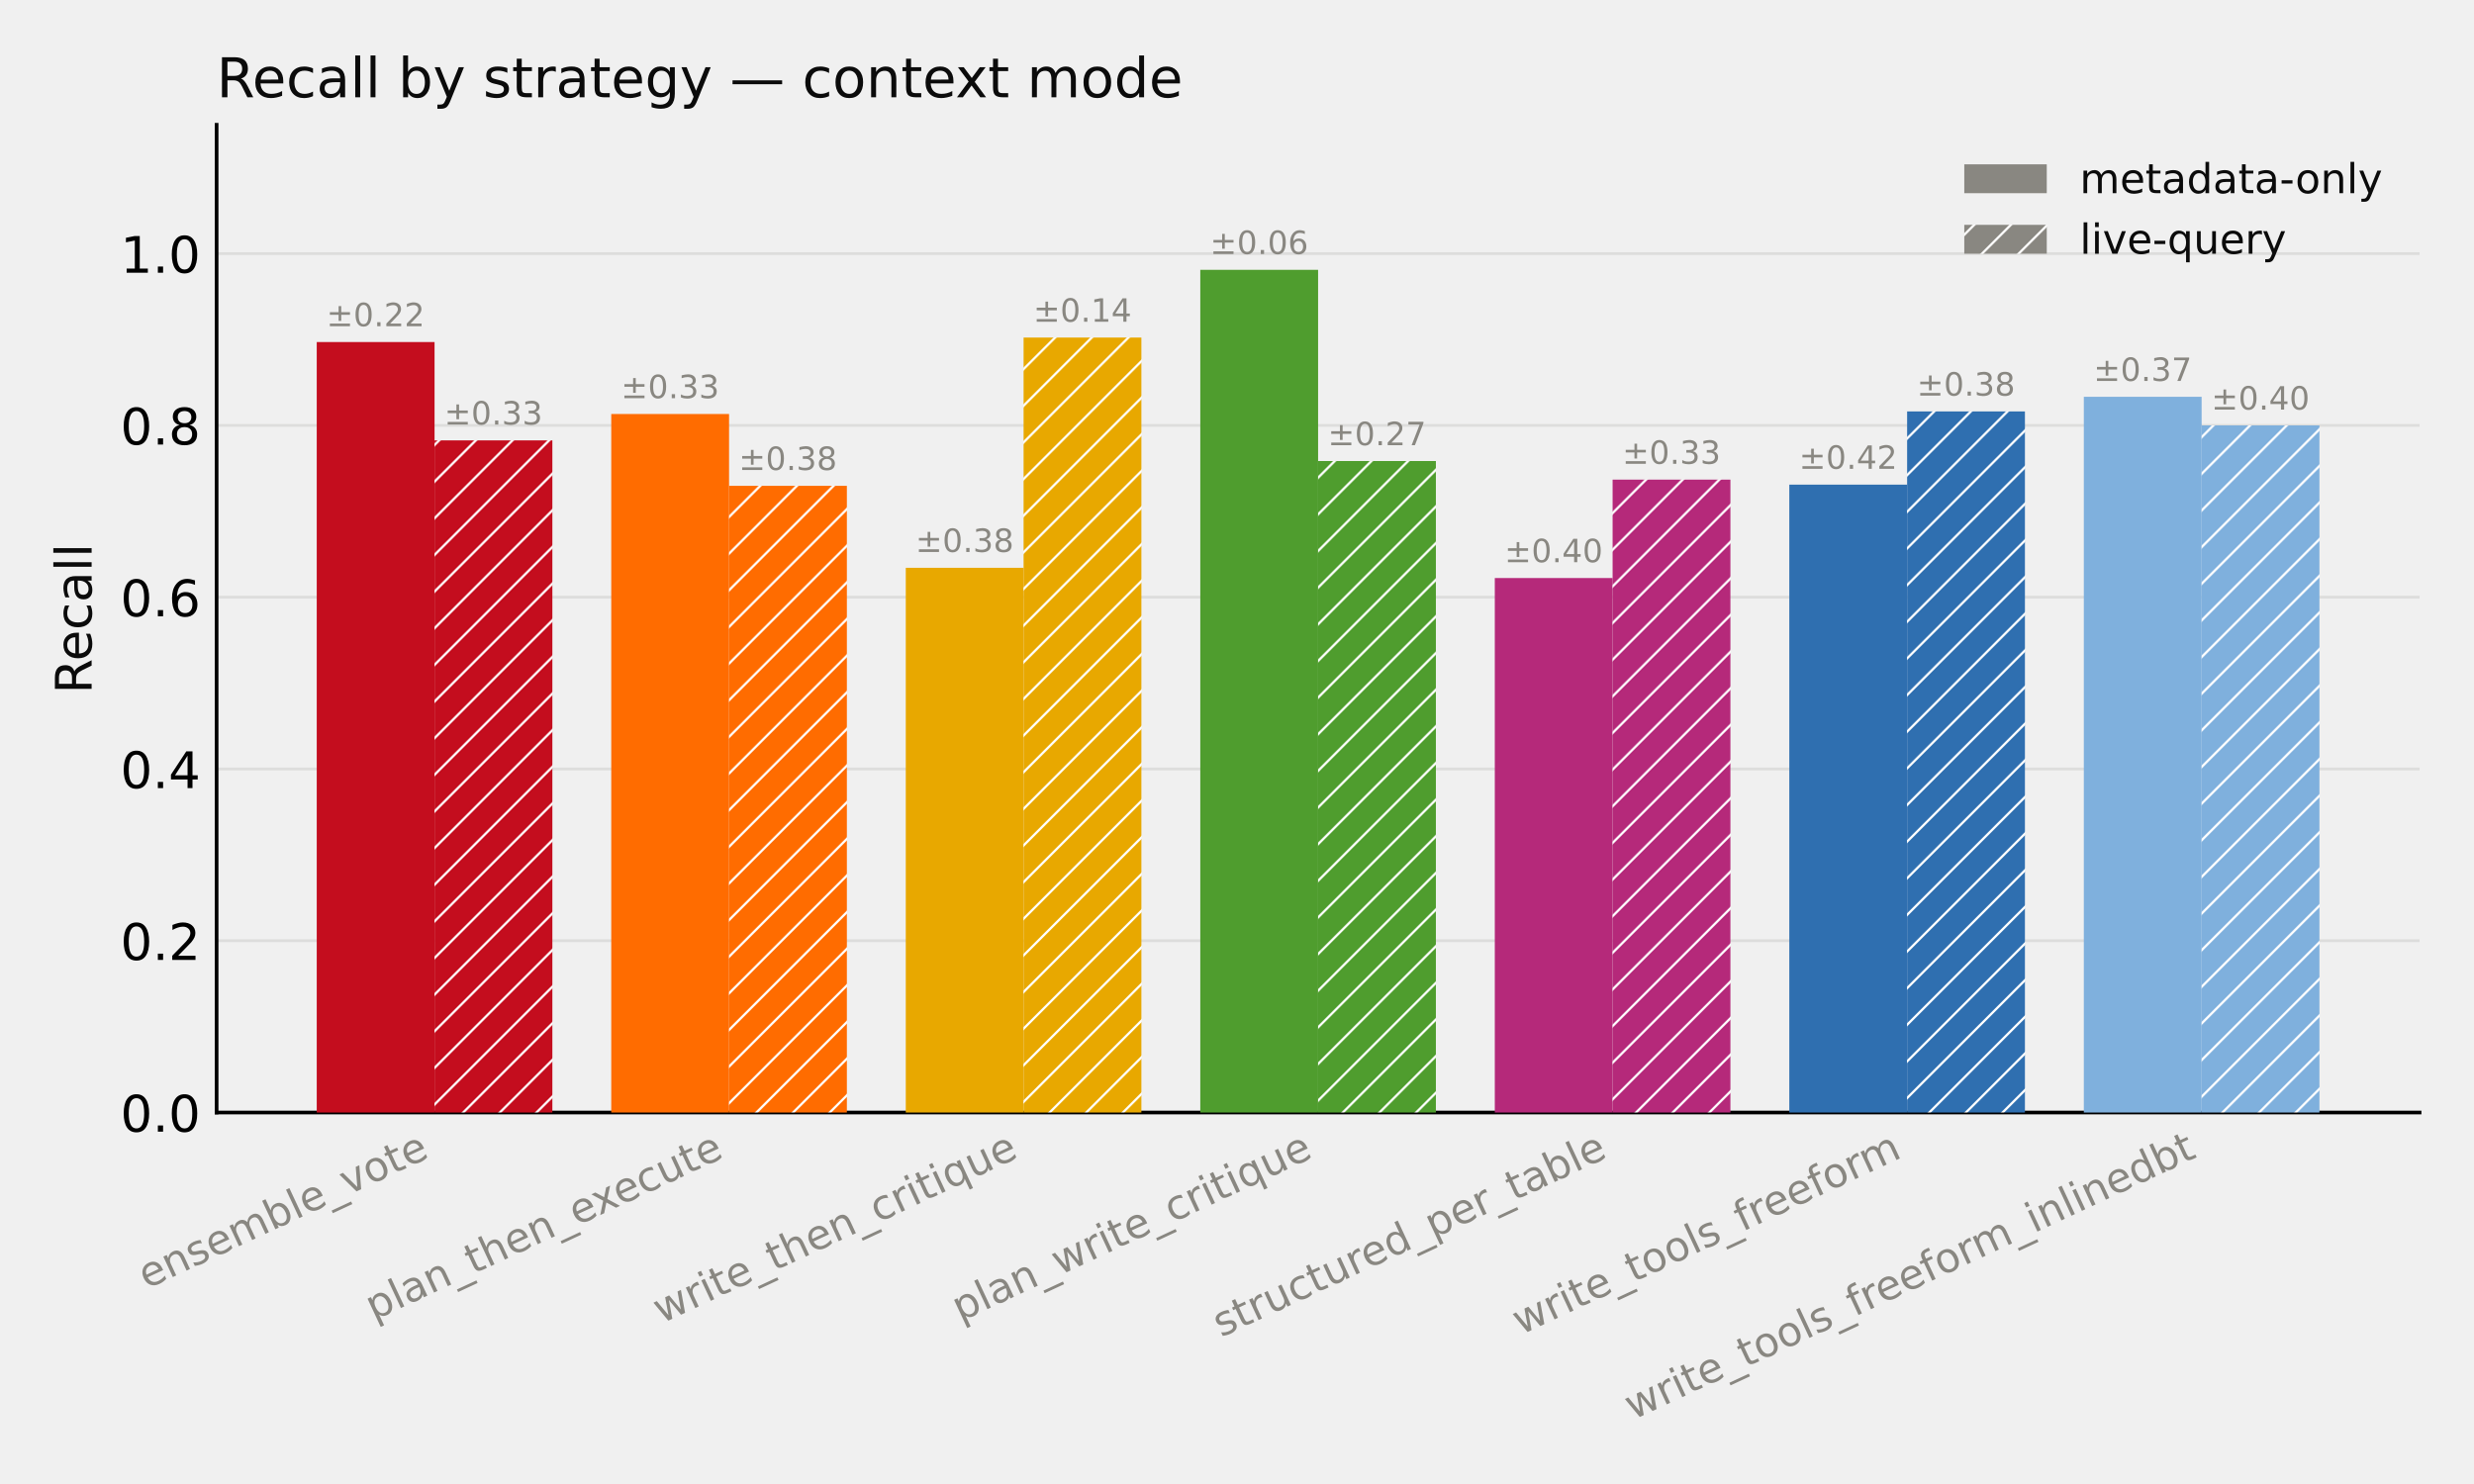
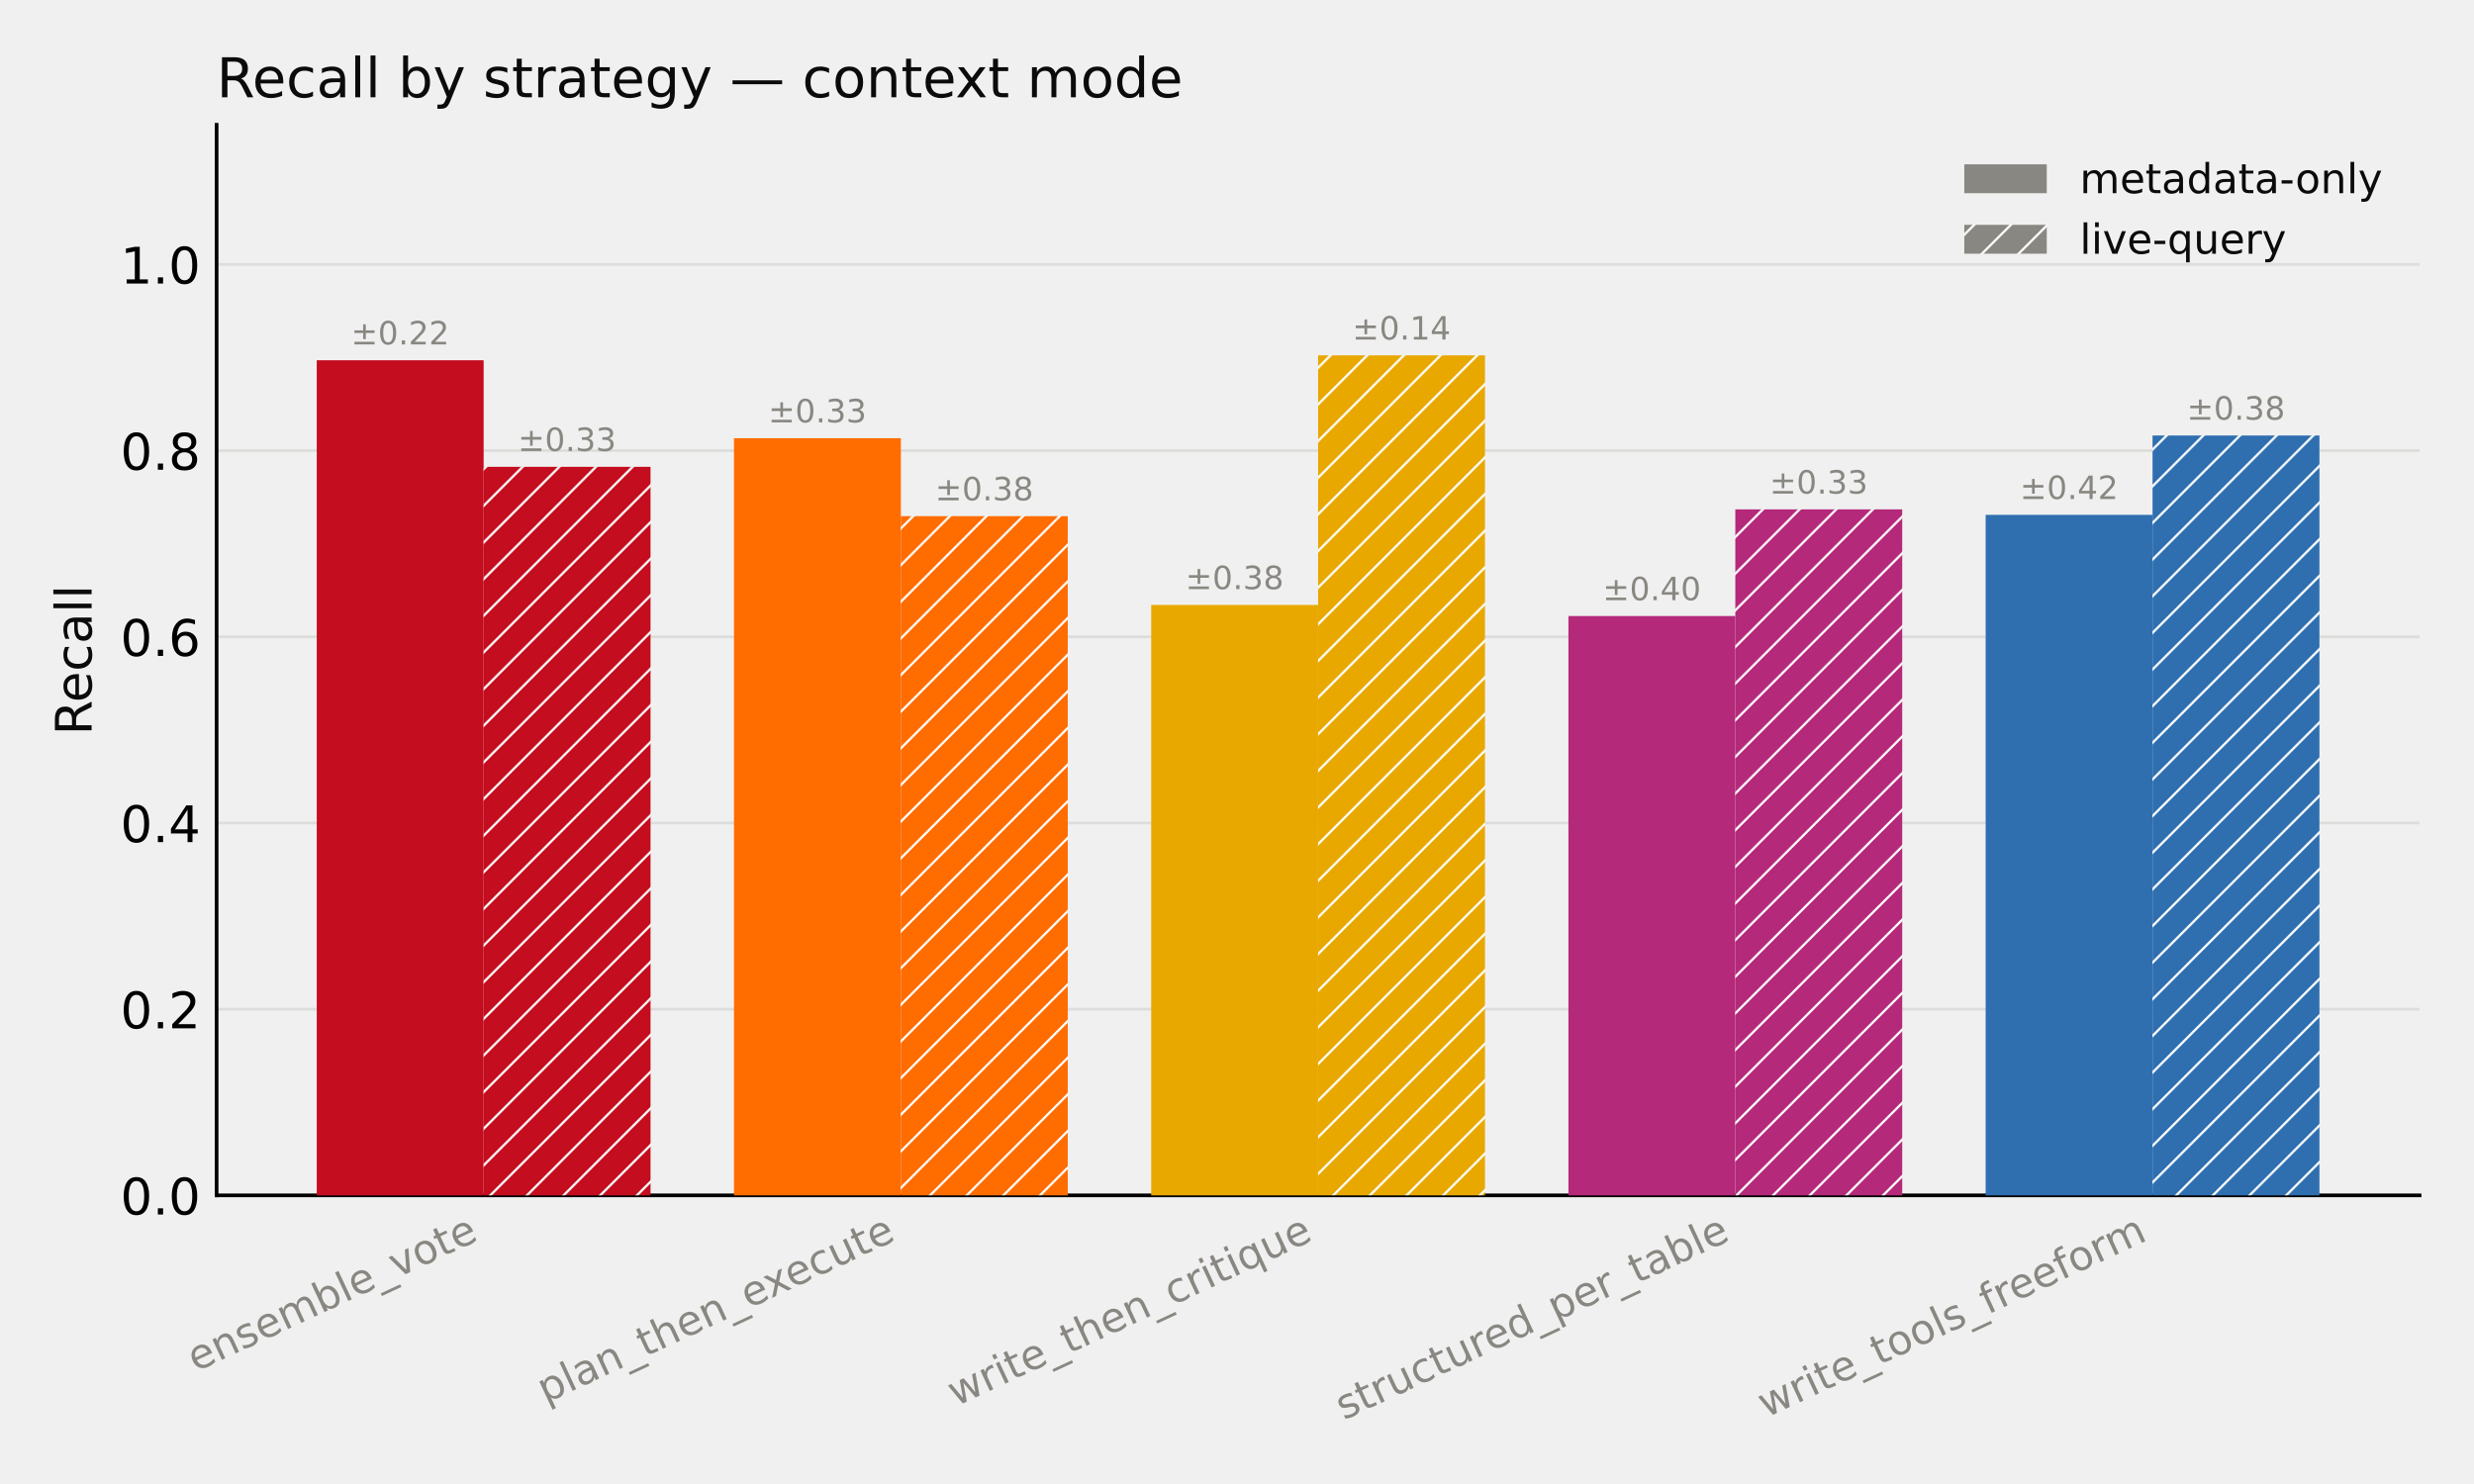
<svg xmlns="http://www.w3.org/2000/svg" width="540pt" height="324pt" viewBox="0 0 540 324" version="1.1">
  <defs>
    <style type="text/css">*{stroke-linejoin: round; stroke-linecap: butt}</style>
  </defs>
  <g id="figure_1">
    <g id="patch_1">
      <path d="M 0 324  L 540 324  L 540 0  L 0 0  L 0 324  z " style="fill: none" />
    </g>
    <g id="axes_1">
      <g id="patch_2">
-         <path d="M 47.28 242.896  L 528.12 242.896  L 528.12 27.24  L 47.28 27.24  L 47.28 242.896  z " style="fill: none" />
+         <path d="M 47.28 260.982  L 528.12 260.982  L 528.12 27.24  L 47.28 27.24  L 47.28 260.982  z " style="fill: none" />
      </g>
      <g id="matplotlib.axis_1">
        <g id="xtick_1">
          <g id="line2d_1" />
          <g id="text_1">
-             <text style="font-size: 9px; font-family: 'DejaVu Sans', 'Bitstream Vera Sans', 'Computer Modern Sans Serif', 'Lucida Grande', 'Verdana', 'Geneva', 'Lucid', 'Arial', 'Helvetica', 'Avant Garde', sans-serif; fill: #898781" transform="translate(31.97422 281.4953) rotate(-25)">ensemble_vote</text>
+             <text style="font-size: 9px; font-family: 'DejaVu Sans', 'Bitstream Vera Sans', 'Computer Modern Sans Serif', 'Lucida Grande', 'Verdana', 'Geneva', 'Lucid', 'Arial', 'Helvetica', 'Avant Garde', sans-serif; fill: #898781" transform="translate(42.68812 299.5812) rotate(-25)">ensemble_vote</text>
          </g>
        </g>
        <g id="xtick_2">
          <g id="line2d_2" />
          <g id="text_2">
-             <text style="font-size: 9px; font-family: 'DejaVu Sans', 'Bitstream Vera Sans', 'Computer Modern Sans Serif', 'Lucida Grande', 'Verdana', 'Geneva', 'Lucid', 'Arial', 'Helvetica', 'Avant Garde', sans-serif; fill: #898781" transform="translate(81.5729 288.3429) rotate(-25)">plan_then_execute</text>
+             <text style="font-size: 9px; font-family: 'DejaVu Sans', 'Bitstream Vera Sans', 'Computer Modern Sans Serif', 'Lucida Grande', 'Verdana', 'Geneva', 'Lucid', 'Arial', 'Helvetica', 'Avant Garde', sans-serif; fill: #898781" transform="translate(119.0716 306.4289) rotate(-25)">plan_then_execute</text>
          </g>
        </g>
        <g id="xtick_3">
          <g id="line2d_3" />
          <g id="text_3">
-             <text style="font-size: 9px; font-family: 'DejaVu Sans', 'Bitstream Vera Sans', 'Computer Modern Sans Serif', 'Lucida Grande', 'Verdana', 'Geneva', 'Lucid', 'Arial', 'Helvetica', 'Avant Garde', sans-serif; fill: #898781" transform="translate(144.3664 289.0376) rotate(-25)">write_then_critique</text>
+             <text style="font-size: 9px; font-family: 'DejaVu Sans', 'Bitstream Vera Sans', 'Computer Modern Sans Serif', 'Lucida Grande', 'Verdana', 'Geneva', 'Lucid', 'Arial', 'Helvetica', 'Avant Garde', sans-serif; fill: #898781" transform="translate(208.6499 307.1236) rotate(-25)">write_then_critique</text>
          </g>
        </g>
        <g id="xtick_4">
          <g id="line2d_4" />
          <g id="text_4">
-             <text style="font-size: 9px; font-family: 'DejaVu Sans', 'Bitstream Vera Sans', 'Computer Modern Sans Serif', 'Lucida Grande', 'Verdana', 'Geneva', 'Lucid', 'Arial', 'Helvetica', 'Avant Garde', sans-serif; fill: #898781" transform="translate(209.593 288.5979) rotate(-25)">plan_write_critique</text>
+             <text style="font-size: 9px; font-family: 'DejaVu Sans', 'Bitstream Vera Sans', 'Computer Modern Sans Serif', 'Lucida Grande', 'Verdana', 'Geneva', 'Lucid', 'Arial', 'Helvetica', 'Avant Garde', sans-serif; fill: #898781" transform="translate(293.3163 310.1088) rotate(-25)">structured_per_table</text>
          </g>
        </g>
        <g id="xtick_5">
          <g id="line2d_5" />
          <g id="text_5">
-             <text style="font-size: 9px; font-family: 'DejaVu Sans', 'Bitstream Vera Sans', 'Computer Modern Sans Serif', 'Lucida Grande', 'Verdana', 'Geneva', 'Lucid', 'Arial', 'Helvetica', 'Avant Garde', sans-serif; fill: #898781" transform="translate(266.5315 292.0229) rotate(-25)">structured_per_table</text>
-           </g>
-         </g>
-         <g id="xtick_6">
-           <g id="line2d_6" />
-           <g id="text_6">
-             <text style="font-size: 9px; font-family: 'DejaVu Sans', 'Bitstream Vera Sans', 'Computer Modern Sans Serif', 'Lucida Grande', 'Verdana', 'Geneva', 'Lucid', 'Arial', 'Helvetica', 'Avant Garde', sans-serif; fill: #898781" transform="translate(331.9148 291.51) rotate(-25)">write_tools_freeform</text>
-           </g>
-         </g>
-         <g id="xtick_7">
-           <g id="line2d_7" />
-           <g id="text_7">
-             <text style="font-size: 9px; font-family: 'DejaVu Sans', 'Bitstream Vera Sans', 'Computer Modern Sans Serif', 'Lucida Grande', 'Verdana', 'Geneva', 'Lucid', 'Arial', 'Helvetica', 'Avant Garde', sans-serif; fill: #898781" transform="translate(356.4098 310.0636) rotate(-25)">write_tools_freeform_inlinedbt</text>
+             <text style="font-size: 9px; font-family: 'DejaVu Sans', 'Bitstream Vera Sans', 'Computer Modern Sans Serif', 'Lucida Grande', 'Verdana', 'Geneva', 'Lucid', 'Arial', 'Helvetica', 'Avant Garde', sans-serif; fill: #898781" transform="translate(385.4843 309.5959) rotate(-25)">write_tools_freeform</text>
          </g>
        </g>
      </g>
      <g id="matplotlib.axis_2">
        <g id="ytick_1">
+           <g id="line2d_6">
+             <path d="M 47.28 260.982  L 528.12 260.982  " clip-path="url(#p4380e889bb)" style="fill: none; stroke: #898781; stroke-opacity: 0.18; stroke-width: 0.6; stroke-linecap: square" />
+           </g>
+           <g id="line2d_7" />
+           <g id="text_6">
+             <text style="font-size: 11px; font-family: 'DejaVu Sans', 'Bitstream Vera Sans', 'Computer Modern Sans Serif', 'Lucida Grande', 'Verdana', 'Geneva', 'Lucid', 'Arial', 'Helvetica', 'Avant Garde', sans-serif; text-anchor: end" x="43.78" y="265.161" transform="rotate(-0 43.78 265.1614)">0.0</text>
+           </g>
+         </g>
+         <g id="ytick_2">
          <g id="line2d_8">
-             <path d="M 47.28 242.896  L 528.12 242.896  " clip-path="url(#pf2e6c5ad74)" style="fill: none; stroke: #898781; stroke-opacity: 0.18; stroke-width: 0.6; stroke-linecap: square" />
+             <path d="M 47.28 220.331  L 528.12 220.331  " clip-path="url(#p4380e889bb)" style="fill: none; stroke: #898781; stroke-opacity: 0.18; stroke-width: 0.6; stroke-linecap: square" />
          </g>
          <g id="line2d_9" />
+           <g id="text_7">
+             <text style="font-size: 11px; font-family: 'DejaVu Sans', 'Bitstream Vera Sans', 'Computer Modern Sans Serif', 'Lucida Grande', 'Verdana', 'Geneva', 'Lucid', 'Arial', 'Helvetica', 'Avant Garde', sans-serif; text-anchor: end" x="43.78" y="224.511" transform="rotate(-0 43.78 224.5105)">0.2</text>
+           </g>
+         </g>
+         <g id="ytick_3">
+           <g id="line2d_10">
+             <path d="M 47.28 179.681  L 528.12 179.681  " clip-path="url(#p4380e889bb)" style="fill: none; stroke: #898781; stroke-opacity: 0.18; stroke-width: 0.6; stroke-linecap: square" />
+           </g>
+           <g id="line2d_11" />
          <g id="text_8">
-             <text style="font-size: 11px; font-family: 'DejaVu Sans', 'Bitstream Vera Sans', 'Computer Modern Sans Serif', 'Lucida Grande', 'Verdana', 'Geneva', 'Lucid', 'Arial', 'Helvetica', 'Avant Garde', sans-serif; text-anchor: end" x="43.78" y="247.075" transform="rotate(-0 43.78 247.0754)">0.0</text>
-           </g>
-         </g>
-         <g id="ytick_2">
-           <g id="line2d_10">
-             <path d="M 47.28 205.391  L 528.12 205.391  " clip-path="url(#pf2e6c5ad74)" style="fill: none; stroke: #898781; stroke-opacity: 0.18; stroke-width: 0.6; stroke-linecap: square" />
-           </g>
-           <g id="line2d_11" />
+             <text style="font-size: 11px; font-family: 'DejaVu Sans', 'Bitstream Vera Sans', 'Computer Modern Sans Serif', 'Lucida Grande', 'Verdana', 'Geneva', 'Lucid', 'Arial', 'Helvetica', 'Avant Garde', sans-serif; text-anchor: end" x="43.78" y="183.86" transform="rotate(-0 43.78 183.8597)">0.4</text>
+           </g>
+         </g>
+         <g id="ytick_4">
+           <g id="line2d_12">
+             <path d="M 47.28 139.03  L 528.12 139.03  " clip-path="url(#p4380e889bb)" style="fill: none; stroke: #898781; stroke-opacity: 0.18; stroke-width: 0.6; stroke-linecap: square" />
+           </g>
+           <g id="line2d_13" />
          <g id="text_9">
-             <text style="font-size: 11px; font-family: 'DejaVu Sans', 'Bitstream Vera Sans', 'Computer Modern Sans Serif', 'Lucida Grande', 'Verdana', 'Geneva', 'Lucid', 'Arial', 'Helvetica', 'Avant Garde', sans-serif; text-anchor: end" x="43.78" y="209.57" transform="rotate(-0 43.78 209.57)">0.2</text>
-           </g>
-         </g>
-         <g id="ytick_3">
-           <g id="line2d_12">
-             <path d="M 47.28 167.885  L 528.12 167.885  " clip-path="url(#pf2e6c5ad74)" style="fill: none; stroke: #898781; stroke-opacity: 0.18; stroke-width: 0.6; stroke-linecap: square" />
-           </g>
-           <g id="line2d_13" />
+             <text style="font-size: 11px; font-family: 'DejaVu Sans', 'Bitstream Vera Sans', 'Computer Modern Sans Serif', 'Lucida Grande', 'Verdana', 'Geneva', 'Lucid', 'Arial', 'Helvetica', 'Avant Garde', sans-serif; text-anchor: end" x="43.78" y="143.209" transform="rotate(-0 43.78 143.2089)">0.6</text>
+           </g>
+         </g>
+         <g id="ytick_5">
+           <g id="line2d_14">
+             <path d="M 47.28 98.379  L 528.12 98.379  " clip-path="url(#p4380e889bb)" style="fill: none; stroke: #898781; stroke-opacity: 0.18; stroke-width: 0.6; stroke-linecap: square" />
+           </g>
+           <g id="line2d_15" />
          <g id="text_10">
-             <text style="font-size: 11px; font-family: 'DejaVu Sans', 'Bitstream Vera Sans', 'Computer Modern Sans Serif', 'Lucida Grande', 'Verdana', 'Geneva', 'Lucid', 'Arial', 'Helvetica', 'Avant Garde', sans-serif; text-anchor: end" x="43.78" y="172.065" transform="rotate(-0 43.78 172.0645)">0.4</text>
-           </g>
-         </g>
-         <g id="ytick_4">
-           <g id="line2d_14">
-             <path d="M 47.28 130.38  L 528.12 130.38  " clip-path="url(#pf2e6c5ad74)" style="fill: none; stroke: #898781; stroke-opacity: 0.18; stroke-width: 0.6; stroke-linecap: square" />
-           </g>
-           <g id="line2d_15" />
+             <text style="font-size: 11px; font-family: 'DejaVu Sans', 'Bitstream Vera Sans', 'Computer Modern Sans Serif', 'Lucida Grande', 'Verdana', 'Geneva', 'Lucid', 'Arial', 'Helvetica', 'Avant Garde', sans-serif; text-anchor: end" x="43.78" y="102.558" transform="rotate(-0 43.78 102.5581)">0.8</text>
+           </g>
+         </g>
+         <g id="ytick_6">
+           <g id="line2d_16">
+             <path d="M 47.28 57.728  L 528.12 57.728  " clip-path="url(#p4380e889bb)" style="fill: none; stroke: #898781; stroke-opacity: 0.18; stroke-width: 0.6; stroke-linecap: square" />
+           </g>
+           <g id="line2d_17" />
          <g id="text_11">
-             <text style="font-size: 11px; font-family: 'DejaVu Sans', 'Bitstream Vera Sans', 'Computer Modern Sans Serif', 'Lucida Grande', 'Verdana', 'Geneva', 'Lucid', 'Arial', 'Helvetica', 'Avant Garde', sans-serif; text-anchor: end" x="43.78" y="134.559" transform="rotate(-0 43.78 134.5591)">0.6</text>
-           </g>
-         </g>
-         <g id="ytick_5">
-           <g id="line2d_16">
-             <path d="M 47.28 92.875  L 528.12 92.875  " clip-path="url(#pf2e6c5ad74)" style="fill: none; stroke: #898781; stroke-opacity: 0.18; stroke-width: 0.6; stroke-linecap: square" />
-           </g>
-           <g id="line2d_17" />
-           <g id="text_12">
-             <text style="font-size: 11px; font-family: 'DejaVu Sans', 'Bitstream Vera Sans', 'Computer Modern Sans Serif', 'Lucida Grande', 'Verdana', 'Geneva', 'Lucid', 'Arial', 'Helvetica', 'Avant Garde', sans-serif; text-anchor: end" x="43.78" y="97.054" transform="rotate(-0 43.78 97.05366)">0.8</text>
-           </g>
-         </g>
-         <g id="ytick_6">
-           <g id="line2d_18">
-             <path d="M 47.28 55.369  L 528.12 55.369  " clip-path="url(#pf2e6c5ad74)" style="fill: none; stroke: #898781; stroke-opacity: 0.18; stroke-width: 0.6; stroke-linecap: square" />
-           </g>
-           <g id="line2d_19" />
-           <g id="text_13">
-             <text style="font-size: 11px; font-family: 'DejaVu Sans', 'Bitstream Vera Sans', 'Computer Modern Sans Serif', 'Lucida Grande', 'Verdana', 'Geneva', 'Lucid', 'Arial', 'Helvetica', 'Avant Garde', sans-serif; text-anchor: end" x="43.78" y="59.548" transform="rotate(-0 43.78 59.54822)">1.0</text>
-           </g>
-         </g>
-         <g id="text_14">
-           <text style="font-size: 11px; font-family: 'DejaVu Sans', 'Bitstream Vera Sans', 'Computer Modern Sans Serif', 'Lucida Grande', 'Verdana', 'Geneva', 'Lucid', 'Arial', 'Helvetica', 'Avant Garde', sans-serif; text-anchor: middle; fill: #0b0b0b" x="19.999" y="135.068" transform="rotate(-90 19.99891 135.0681)">Recall</text>
+             <text style="font-size: 11px; font-family: 'DejaVu Sans', 'Bitstream Vera Sans', 'Computer Modern Sans Serif', 'Lucida Grande', 'Verdana', 'Geneva', 'Lucid', 'Arial', 'Helvetica', 'Avant Garde', sans-serif; text-anchor: end" x="43.78" y="61.907" transform="rotate(-0 43.78 61.90726)">1.0</text>
+           </g>
+         </g>
+         <g id="text_12">
+           <text style="font-size: 11px; font-family: 'DejaVu Sans', 'Bitstream Vera Sans', 'Computer Modern Sans Serif', 'Lucida Grande', 'Verdana', 'Geneva', 'Lucid', 'Arial', 'Helvetica', 'Avant Garde', sans-serif; text-anchor: middle; fill: #0b0b0b" x="19.999" y="144.111" transform="rotate(-90 19.99891 144.1111)">Recall</text>
        </g>
      </g>
      <g id="patch_3">
-         <path d="M 47.28 242.896  L 47.28 27.24  " style="fill: none; stroke: #000000; stroke-width: 0.8; stroke-linejoin: miter; stroke-linecap: square" />
+         <path d="M 47.28 260.982  L 47.28 27.24  " style="fill: none; stroke: #000000; stroke-width: 0.8; stroke-linejoin: miter; stroke-linecap: square" />
      </g>
      <g id="patch_4">
-         <path d="M 47.28 242.896  L 528.12 242.896  " style="fill: none; stroke: #000000; stroke-width: 0.8; stroke-linejoin: miter; stroke-linecap: square" />
+         <path d="M 47.28 260.982  L 528.12 260.982  " style="fill: none; stroke: #000000; stroke-width: 0.8; stroke-linejoin: miter; stroke-linecap: square" />
      </g>
      <g id="patch_5">
-         <path d="M 69.136 242.896  L 94.85 242.896  L 94.85 74.675  L 69.136 74.675  z " clip-path="url(#pf2e6c5ad74)" style="fill: #c40d1e" />
+         <path d="M 69.136 260.982  L 105.564 260.982  L 105.564 78.653  L 69.136 78.653  z " clip-path="url(#p4380e889bb)" style="fill: #c40d1e" />
      </g>
      <g id="patch_6">
-         <path d="M 133.42 242.896  L 159.133 242.896  L 159.133 90.383  L 133.42 90.383  z " clip-path="url(#pf2e6c5ad74)" style="fill: #ff6c00" />
+         <path d="M 160.205 260.982  L 196.632 260.982  L 196.632 95.678  L 160.205 95.678  z " clip-path="url(#p4380e889bb)" style="fill: #ff6c00" />
      </g>
      <g id="patch_7">
-         <path d="M 197.703 242.896  L 223.417 242.896  L 223.417 123.966  L 197.703 123.966  z " clip-path="url(#pf2e6c5ad74)" style="fill: #e8a800" />
+         <path d="M 251.273 260.982  L 287.7 260.982  L 287.7 132.078  L 251.273 132.078  z " clip-path="url(#p4380e889bb)" style="fill: #e8a800" />
      </g>
      <g id="patch_8">
-         <path d="M 261.987 242.896  L 287.7 242.896  L 287.7 58.911  L 261.987 58.911  z " clip-path="url(#pf2e6c5ad74)" style="fill: #4f9d2e" />
+         <path d="M 342.341 260.982  L 378.768 260.982  L 378.768 134.502  L 342.341 134.502  z " clip-path="url(#p4380e889bb)" style="fill: #b5297a" />
      </g>
      <g id="patch_9">
-         <path d="M 326.27 242.896  L 351.983 242.896  L 351.983 126.203  L 326.27 126.203  z " clip-path="url(#pf2e6c5ad74)" style="fill: #b5297a" />
+         <path d="M 433.409 260.982  L 469.836 260.982  L 469.836 112.399  L 433.409 112.399  z " clip-path="url(#p4380e889bb)" style="fill: #2f6fb0" />
      </g>
      <g id="patch_10">
-         <path d="M 390.553 242.896  L 416.267 242.896  L 416.267 105.809  L 390.553 105.809  z " clip-path="url(#pf2e6c5ad74)" style="fill: #2f6fb0" />
+         <path d="M 105.564 260.982  L 141.991 260.982  L 141.991 101.925  L 105.564 101.925  z " clip-path="url(#p4380e889bb)" style="fill: url(#h76be909257)" />
      </g>
      <g id="patch_11">
-         <path d="M 454.837 242.896  L 480.55 242.896  L 480.55 86.624  L 454.837 86.624  z " clip-path="url(#pf2e6c5ad74)" style="fill: #7fb0dd" />
+         <path d="M 196.632 260.982  L 233.059 260.982  L 233.059 112.689  L 196.632 112.689  z " clip-path="url(#p4380e889bb)" style="fill: url(#h1bfc4a4b74)" />
      </g>
      <g id="patch_12">
-         <path d="M 94.85 242.896  L 120.563 242.896  L 120.563 96.146  L 94.85 96.146  z " clip-path="url(#pf2e6c5ad74)" style="fill: url(#h76be909257)" />
+         <path d="M 287.7 260.982  L 324.127 260.982  L 324.127 77.592  L 287.7 77.592  z " clip-path="url(#p4380e889bb)" style="fill: url(#h9e0bf42240)" />
      </g>
      <g id="patch_13">
-         <path d="M 159.133 242.896  L 184.847 242.896  L 184.847 106.077  L 159.133 106.077  z " clip-path="url(#pf2e6c5ad74)" style="fill: url(#h1bfc4a4b74)" />
+         <path d="M 378.768 260.982  L 415.195 260.982  L 415.195 111.218  L 378.768 111.218  z " clip-path="url(#p4380e889bb)" style="fill: url(#he59ce5a9c2)" />
      </g>
      <g id="patch_14">
-         <path d="M 223.417 242.896  L 249.13 242.896  L 249.13 73.696  L 223.417 73.696  z " clip-path="url(#pf2e6c5ad74)" style="fill: url(#h9e0bf42240)" />
-       </g>
-       <g id="patch_15">
-         <path d="M 287.7 242.896  L 313.413 242.896  L 313.413 100.663  L 287.7 100.663  z " clip-path="url(#pf2e6c5ad74)" style="fill: url(#hfa542c0d05)" />
-       </g>
-       <g id="patch_16">
-         <path d="M 351.983 242.896  L 377.697 242.896  L 377.697 104.72  L 351.983 104.72  z " clip-path="url(#pf2e6c5ad74)" style="fill: url(#he59ce5a9c2)" />
-       </g>
-       <g id="patch_17">
-         <path d="M 416.267 242.896  L 441.98 242.896  L 441.98 89.83  L 416.267 89.83  z " clip-path="url(#pf2e6c5ad74)" style="fill: url(#h8806979efd)" />
-       </g>
-       <g id="patch_18">
-         <path d="M 480.55 242.896  L 506.264 242.896  L 506.264 92.875  L 480.55 92.875  z " clip-path="url(#pf2e6c5ad74)" style="fill: url(#hd70870cfd3)" />
+         <path d="M 469.836 260.982  L 506.264 260.982  L 506.264 95.079  L 469.836 95.079  z " clip-path="url(#p4380e889bb)" style="fill: url(#h8806979efd)" />
+       </g>
+       <g id="text_13">
+         <text style="font-size: 7px; font-family: 'DejaVu Sans', 'Bitstream Vera Sans', 'Computer Modern Sans Serif', 'Lucida Grande', 'Verdana', 'Geneva', 'Lucid', 'Arial', 'Helvetica', 'Avant Garde', sans-serif; text-anchor: middle; fill: #898781" x="87.35" y="75.197" transform="rotate(-0 87.35 75.19711)">±0.22</text>
+       </g>
+       <g id="text_14">
+         <text style="font-size: 7px; font-family: 'DejaVu Sans', 'Bitstream Vera Sans', 'Computer Modern Sans Serif', 'Lucida Grande', 'Verdana', 'Geneva', 'Lucid', 'Arial', 'Helvetica', 'Avant Garde', sans-serif; text-anchor: middle; fill: #898781" x="178.418" y="92.222" transform="rotate(-0 178.4182 92.2224)">±0.33</text>
      </g>
      <g id="text_15">
-         <text style="font-size: 7px; font-family: 'DejaVu Sans', 'Bitstream Vera Sans', 'Computer Modern Sans Serif', 'Lucida Grande', 'Verdana', 'Geneva', 'Lucid', 'Arial', 'Helvetica', 'Avant Garde', sans-serif; text-anchor: middle; fill: #898781" x="81.993" y="71.219" transform="rotate(-0 81.99305 71.21901)">±0.22</text>
+         <text style="font-size: 7px; font-family: 'DejaVu Sans', 'Bitstream Vera Sans', 'Computer Modern Sans Serif', 'Lucida Grande', 'Verdana', 'Geneva', 'Lucid', 'Arial', 'Helvetica', 'Avant Garde', sans-serif; text-anchor: middle; fill: #898781" x="269.486" y="128.622" transform="rotate(-0 269.4864 128.6218)">±0.38</text>
      </g>
      <g id="text_16">
-         <text style="font-size: 7px; font-family: 'DejaVu Sans', 'Bitstream Vera Sans', 'Computer Modern Sans Serif', 'Lucida Grande', 'Verdana', 'Geneva', 'Lucid', 'Arial', 'Helvetica', 'Avant Garde', sans-serif; text-anchor: middle; fill: #898781" x="146.276" y="86.927" transform="rotate(-0 146.2765 86.92695)">±0.33</text>
+         <text style="font-size: 7px; font-family: 'DejaVu Sans', 'Bitstream Vera Sans', 'Computer Modern Sans Serif', 'Lucida Grande', 'Verdana', 'Geneva', 'Lucid', 'Arial', 'Helvetica', 'Avant Garde', sans-serif; text-anchor: middle; fill: #898781" x="360.555" y="131.046" transform="rotate(-0 360.5545 131.0464)">±0.40</text>
      </g>
      <g id="text_17">
-         <text style="font-size: 7px; font-family: 'DejaVu Sans', 'Bitstream Vera Sans', 'Computer Modern Sans Serif', 'Lucida Grande', 'Verdana', 'Geneva', 'Lucid', 'Arial', 'Helvetica', 'Avant Garde', sans-serif; text-anchor: middle; fill: #898781" x="210.56" y="120.51" transform="rotate(-0 210.5599 120.51)">±0.38</text>
+         <text style="font-size: 7px; font-family: 'DejaVu Sans', 'Bitstream Vera Sans', 'Computer Modern Sans Serif', 'Lucida Grande', 'Verdana', 'Geneva', 'Lucid', 'Arial', 'Helvetica', 'Avant Garde', sans-serif; text-anchor: middle; fill: #898781" x="451.623" y="108.943" transform="rotate(-0 451.6227 108.9427)">±0.42</text>
      </g>
      <g id="text_18">
-         <text style="font-size: 7px; font-family: 'DejaVu Sans', 'Bitstream Vera Sans', 'Computer Modern Sans Serif', 'Lucida Grande', 'Verdana', 'Geneva', 'Lucid', 'Arial', 'Helvetica', 'Avant Garde', sans-serif; text-anchor: middle; fill: #898781" x="274.843" y="55.455" transform="rotate(-0 274.8433 55.45486)">±0.06</text>
+         <text style="font-size: 7px; font-family: 'DejaVu Sans', 'Bitstream Vera Sans', 'Computer Modern Sans Serif', 'Lucida Grande', 'Verdana', 'Geneva', 'Lucid', 'Arial', 'Helvetica', 'Avant Garde', sans-serif; text-anchor: middle; fill: #898781" x="123.777" y="98.469" transform="rotate(-0 123.7773 98.46903)">±0.33</text>
      </g>
      <g id="text_19">
-         <text style="font-size: 7px; font-family: 'DejaVu Sans', 'Bitstream Vera Sans', 'Computer Modern Sans Serif', 'Lucida Grande', 'Verdana', 'Geneva', 'Lucid', 'Arial', 'Helvetica', 'Avant Garde', sans-serif; text-anchor: middle; fill: #898781" x="339.127" y="122.747" transform="rotate(-0 339.1267 122.7469)">±0.40</text>
+         <text style="font-size: 7px; font-family: 'DejaVu Sans', 'Bitstream Vera Sans', 'Computer Modern Sans Serif', 'Lucida Grande', 'Verdana', 'Geneva', 'Lucid', 'Arial', 'Helvetica', 'Avant Garde', sans-serif; text-anchor: middle; fill: #898781" x="214.845" y="109.233" transform="rotate(-0 214.8455 109.2331)">±0.38</text>
      </g>
      <g id="text_20">
-         <text style="font-size: 7px; font-family: 'DejaVu Sans', 'Bitstream Vera Sans', 'Computer Modern Sans Serif', 'Lucida Grande', 'Verdana', 'Geneva', 'Lucid', 'Arial', 'Helvetica', 'Avant Garde', sans-serif; text-anchor: middle; fill: #898781" x="403.41" y="102.354" transform="rotate(-0 403.4102 102.3535)">±0.42</text>
+         <text style="font-size: 7px; font-family: 'DejaVu Sans', 'Bitstream Vera Sans', 'Computer Modern Sans Serif', 'Lucida Grande', 'Verdana', 'Geneva', 'Lucid', 'Arial', 'Helvetica', 'Avant Garde', sans-serif; text-anchor: middle; fill: #898781" x="305.914" y="74.136" transform="rotate(-0 305.9136 74.13641)">±0.14</text>
      </g>
      <g id="text_21">
-         <text style="font-size: 7px; font-family: 'DejaVu Sans', 'Bitstream Vera Sans', 'Computer Modern Sans Serif', 'Lucida Grande', 'Verdana', 'Geneva', 'Lucid', 'Arial', 'Helvetica', 'Avant Garde', sans-serif; text-anchor: middle; fill: #898781" x="467.694" y="83.168" transform="rotate(-0 467.6936 83.16783)">±0.37</text>
+         <text style="font-size: 7px; font-family: 'DejaVu Sans', 'Bitstream Vera Sans', 'Computer Modern Sans Serif', 'Lucida Grande', 'Verdana', 'Geneva', 'Lucid', 'Arial', 'Helvetica', 'Avant Garde', sans-serif; text-anchor: middle; fill: #898781" x="396.982" y="107.762" transform="rotate(-0 396.9818 107.7624)">±0.33</text>
      </g>
      <g id="text_22">
-         <text style="font-size: 7px; font-family: 'DejaVu Sans', 'Bitstream Vera Sans', 'Computer Modern Sans Serif', 'Lucida Grande', 'Verdana', 'Geneva', 'Lucid', 'Arial', 'Helvetica', 'Avant Garde', sans-serif; text-anchor: middle; fill: #898781" x="107.706" y="92.69" transform="rotate(-0 107.7064 92.69025)">±0.33</text>
+         <text style="font-size: 7px; font-family: 'DejaVu Sans', 'Bitstream Vera Sans', 'Computer Modern Sans Serif', 'Lucida Grande', 'Verdana', 'Geneva', 'Lucid', 'Arial', 'Helvetica', 'Avant Garde', sans-serif; text-anchor: middle; fill: #898781" x="488.05" y="91.624" transform="rotate(-0 488.05 91.62361)">±0.38</text>
      </g>
      <g id="text_23">
-         <text style="font-size: 7px; font-family: 'DejaVu Sans', 'Bitstream Vera Sans', 'Computer Modern Sans Serif', 'Lucida Grande', 'Verdana', 'Geneva', 'Lucid', 'Arial', 'Helvetica', 'Avant Garde', sans-serif; text-anchor: middle; fill: #898781" x="171.99" y="102.621" transform="rotate(-0 171.9898 102.6214)">±0.38</text>
-       </g>
-       <g id="text_24">
-         <text style="font-size: 7px; font-family: 'DejaVu Sans', 'Bitstream Vera Sans', 'Computer Modern Sans Serif', 'Lucida Grande', 'Verdana', 'Geneva', 'Lucid', 'Arial', 'Helvetica', 'Avant Garde', sans-serif; text-anchor: middle; fill: #898781" x="236.273" y="70.24" transform="rotate(-0 236.2733 70.24038)">±0.14</text>
-       </g>
-       <g id="text_25">
-         <text style="font-size: 7px; font-family: 'DejaVu Sans', 'Bitstream Vera Sans', 'Computer Modern Sans Serif', 'Lucida Grande', 'Verdana', 'Geneva', 'Lucid', 'Arial', 'Helvetica', 'Avant Garde', sans-serif; text-anchor: middle; fill: #898781" x="300.557" y="97.207" transform="rotate(-0 300.5567 97.20709)">±0.27</text>
-       </g>
-       <g id="text_26">
-         <text style="font-size: 7px; font-family: 'DejaVu Sans', 'Bitstream Vera Sans', 'Computer Modern Sans Serif', 'Lucida Grande', 'Verdana', 'Geneva', 'Lucid', 'Arial', 'Helvetica', 'Avant Garde', sans-serif; text-anchor: middle; fill: #898781" x="364.84" y="101.265" transform="rotate(-0 364.8401 101.2645)">±0.33</text>
-       </g>
-       <g id="text_27">
-         <text style="font-size: 7px; font-family: 'DejaVu Sans', 'Bitstream Vera Sans', 'Computer Modern Sans Serif', 'Lucida Grande', 'Verdana', 'Geneva', 'Lucid', 'Arial', 'Helvetica', 'Avant Garde', sans-serif; text-anchor: middle; fill: #898781" x="429.124" y="86.374" transform="rotate(-0 429.1235 86.37449)">±0.38</text>
-       </g>
-       <g id="text_28">
-         <text style="font-size: 7px; font-family: 'DejaVu Sans', 'Bitstream Vera Sans', 'Computer Modern Sans Serif', 'Lucida Grande', 'Verdana', 'Geneva', 'Lucid', 'Arial', 'Helvetica', 'Avant Garde', sans-serif; text-anchor: middle; fill: #898781" x="493.407" y="89.419" transform="rotate(-0 493.407 89.41874)">±0.40</text>
-       </g>
-       <g id="text_29">
        <text style="font-size: 12px; font-family: 'DejaVu Sans', 'Bitstream Vera Sans', 'Computer Modern Sans Serif', 'Lucida Grande', 'Verdana', 'Geneva', 'Lucid', 'Arial', 'Helvetica', 'Avant Garde', sans-serif; text-anchor: start; fill: #0b0b0b" x="47.28" y="21.24" transform="rotate(-0 47.28 21.24)">Recall by strategy — context mode</text>
      </g>
      <g id="legend_1">
-         <g id="patch_19">
+         <g id="patch_15">
          <path d="M 428.746 42.179  L 446.746 42.179  L 446.746 35.879  L 428.746 35.879  z " style="fill: #898781" />
        </g>
-         <g id="text_30">
+         <g id="text_24">
          <text style="font-size: 9px; font-family: 'DejaVu Sans', 'Bitstream Vera Sans', 'Computer Modern Sans Serif', 'Lucida Grande', 'Verdana', 'Geneva', 'Lucid', 'Arial', 'Helvetica', 'Avant Garde', sans-serif; text-anchor: start; fill: #0b0b0b" x="453.946" y="42.179" transform="rotate(-0 453.9459 42.17859)">metadata-only</text>
        </g>
-         <g id="patch_20">
+         <g id="patch_16">
          <path d="M 428.746 55.389  L 446.746 55.389  L 446.746 49.089  L 428.746 49.089  z " style="fill: url(#hccc585c286)" />
        </g>
-         <g id="text_31">
+         <g id="text_25">
          <text style="font-size: 9px; font-family: 'DejaVu Sans', 'Bitstream Vera Sans', 'Computer Modern Sans Serif', 'Lucida Grande', 'Verdana', 'Geneva', 'Lucid', 'Arial', 'Helvetica', 'Avant Garde', sans-serif; text-anchor: start; fill: #0b0b0b" x="453.946" y="55.389" transform="rotate(-0 453.9459 55.38891)">live-query</text>
        </g>
      </g>
    </g>
  </g>
  <defs>
-     <clipPath id="pf2e6c5ad74">
-       <rect x="47.28" y="27.24" width="480.84" height="215.656" />
+     <clipPath id="p4380e889bb">
+       <rect x="47.28" y="27.24" width="480.84" height="233.742" />
    </clipPath>
  </defs>
  <defs>
    <pattern id="h76be909257" patternUnits="userSpaceOnUse" x="0" y="0" width="72" height="72">
      <rect x="0" y="0" width="73" height="73" fill="#c40d1e" />
      <path d="M -36 36  L 36 -36  M -32 40  L 40 -32  M -28 44  L 44 -28  M -24 48  L 48 -24  M -20 52  L 52 -20  M -16 56  L 56 -16  M -12 60  L 60 -12  M -8 64  L 64 -8  M -4 68  L 68 -4  M 0 72  L 72 0  M 4 76  L 76 4  M 8 80  L 80 8  M 12 84  L 84 12  M 16 88  L 88 16  M 20 92  L 92 20  M 24 96  L 96 24  M 28 100  L 100 28  M 32 104  L 104 32  M 36 108  L 108 36  " style="fill: #ffffff; stroke: #ffffff; stroke-width: 0.5; stroke-linecap: butt; stroke-linejoin: miter" />
    </pattern>
    <pattern id="h1bfc4a4b74" patternUnits="userSpaceOnUse" x="0" y="0" width="72" height="72">
      <rect x="0" y="0" width="73" height="73" fill="#ff6c00" />
      <path d="M -36 36  L 36 -36  M -32 40  L 40 -32  M -28 44  L 44 -28  M -24 48  L 48 -24  M -20 52  L 52 -20  M -16 56  L 56 -16  M -12 60  L 60 -12  M -8 64  L 64 -8  M -4 68  L 68 -4  M 0 72  L 72 0  M 4 76  L 76 4  M 8 80  L 80 8  M 12 84  L 84 12  M 16 88  L 88 16  M 20 92  L 92 20  M 24 96  L 96 24  M 28 100  L 100 28  M 32 104  L 104 32  M 36 108  L 108 36  " style="fill: #ffffff; stroke: #ffffff; stroke-width: 0.5; stroke-linecap: butt; stroke-linejoin: miter" />
    </pattern>
    <pattern id="h9e0bf42240" patternUnits="userSpaceOnUse" x="0" y="0" width="72" height="72">
      <rect x="0" y="0" width="73" height="73" fill="#e8a800" />
      <path d="M -36 36  L 36 -36  M -32 40  L 40 -32  M -28 44  L 44 -28  M -24 48  L 48 -24  M -20 52  L 52 -20  M -16 56  L 56 -16  M -12 60  L 60 -12  M -8 64  L 64 -8  M -4 68  L 68 -4  M 0 72  L 72 0  M 4 76  L 76 4  M 8 80  L 80 8  M 12 84  L 84 12  M 16 88  L 88 16  M 20 92  L 92 20  M 24 96  L 96 24  M 28 100  L 100 28  M 32 104  L 104 32  M 36 108  L 108 36  " style="fill: #ffffff; stroke: #ffffff; stroke-width: 0.5; stroke-linecap: butt; stroke-linejoin: miter" />
    </pattern>
-     <pattern id="hfa542c0d05" patternUnits="userSpaceOnUse" x="0" y="0" width="72" height="72">
-       <rect x="0" y="0" width="73" height="73" fill="#4f9d2e" />
-       <path d="M -36 36  L 36 -36  M -32 40  L 40 -32  M -28 44  L 44 -28  M -24 48  L 48 -24  M -20 52  L 52 -20  M -16 56  L 56 -16  M -12 60  L 60 -12  M -8 64  L 64 -8  M -4 68  L 68 -4  M 0 72  L 72 0  M 4 76  L 76 4  M 8 80  L 80 8  M 12 84  L 84 12  M 16 88  L 88 16  M 20 92  L 92 20  M 24 96  L 96 24  M 28 100  L 100 28  M 32 104  L 104 32  M 36 108  L 108 36  " style="fill: #ffffff; stroke: #ffffff; stroke-width: 0.5; stroke-linecap: butt; stroke-linejoin: miter" />
-     </pattern>
    <pattern id="he59ce5a9c2" patternUnits="userSpaceOnUse" x="0" y="0" width="72" height="72">
      <rect x="0" y="0" width="73" height="73" fill="#b5297a" />
      <path d="M -36 36  L 36 -36  M -32 40  L 40 -32  M -28 44  L 44 -28  M -24 48  L 48 -24  M -20 52  L 52 -20  M -16 56  L 56 -16  M -12 60  L 60 -12  M -8 64  L 64 -8  M -4 68  L 68 -4  M 0 72  L 72 0  M 4 76  L 76 4  M 8 80  L 80 8  M 12 84  L 84 12  M 16 88  L 88 16  M 20 92  L 92 20  M 24 96  L 96 24  M 28 100  L 100 28  M 32 104  L 104 32  M 36 108  L 108 36  " style="fill: #ffffff; stroke: #ffffff; stroke-width: 0.5; stroke-linecap: butt; stroke-linejoin: miter" />
    </pattern>
    <pattern id="h8806979efd" patternUnits="userSpaceOnUse" x="0" y="0" width="72" height="72">
      <rect x="0" y="0" width="73" height="73" fill="#2f6fb0" />
      <path d="M -36 36  L 36 -36  M -32 40  L 40 -32  M -28 44  L 44 -28  M -24 48  L 48 -24  M -20 52  L 52 -20  M -16 56  L 56 -16  M -12 60  L 60 -12  M -8 64  L 64 -8  M -4 68  L 68 -4  M 0 72  L 72 0  M 4 76  L 76 4  M 8 80  L 80 8  M 12 84  L 84 12  M 16 88  L 88 16  M 20 92  L 92 20  M 24 96  L 96 24  M 28 100  L 100 28  M 32 104  L 104 32  M 36 108  L 108 36  " style="fill: #ffffff; stroke: #ffffff; stroke-width: 0.5; stroke-linecap: butt; stroke-linejoin: miter" />
    </pattern>
-     <pattern id="hd70870cfd3" patternUnits="userSpaceOnUse" x="0" y="0" width="72" height="72">
-       <rect x="0" y="0" width="73" height="73" fill="#7fb0dd" />
-       <path d="M -36 36  L 36 -36  M -32 40  L 40 -32  M -28 44  L 44 -28  M -24 48  L 48 -24  M -20 52  L 52 -20  M -16 56  L 56 -16  M -12 60  L 60 -12  M -8 64  L 64 -8  M -4 68  L 68 -4  M 0 72  L 72 0  M 4 76  L 76 4  M 8 80  L 80 8  M 12 84  L 84 12  M 16 88  L 88 16  M 20 92  L 92 20  M 24 96  L 96 24  M 28 100  L 100 28  M 32 104  L 104 32  M 36 108  L 108 36  " style="fill: #ffffff; stroke: #ffffff; stroke-width: 0.5; stroke-linecap: butt; stroke-linejoin: miter" />
-     </pattern>
    <pattern id="hccc585c286" patternUnits="userSpaceOnUse" x="0" y="0" width="72" height="72">
      <rect x="0" y="0" width="73" height="73" fill="#898781" />
      <path d="M -36 36  L 36 -36  M -32 40  L 40 -32  M -28 44  L 44 -28  M -24 48  L 48 -24  M -20 52  L 52 -20  M -16 56  L 56 -16  M -12 60  L 60 -12  M -8 64  L 64 -8  M -4 68  L 68 -4  M 0 72  L 72 0  M 4 76  L 76 4  M 8 80  L 80 8  M 12 84  L 84 12  M 16 88  L 88 16  M 20 92  L 92 20  M 24 96  L 96 24  M 28 100  L 100 28  M 32 104  L 104 32  M 36 108  L 108 36  " style="fill: #ffffff; stroke: #ffffff; stroke-width: 0.5; stroke-linecap: butt; stroke-linejoin: miter" />
    </pattern>
  </defs>
</svg>
